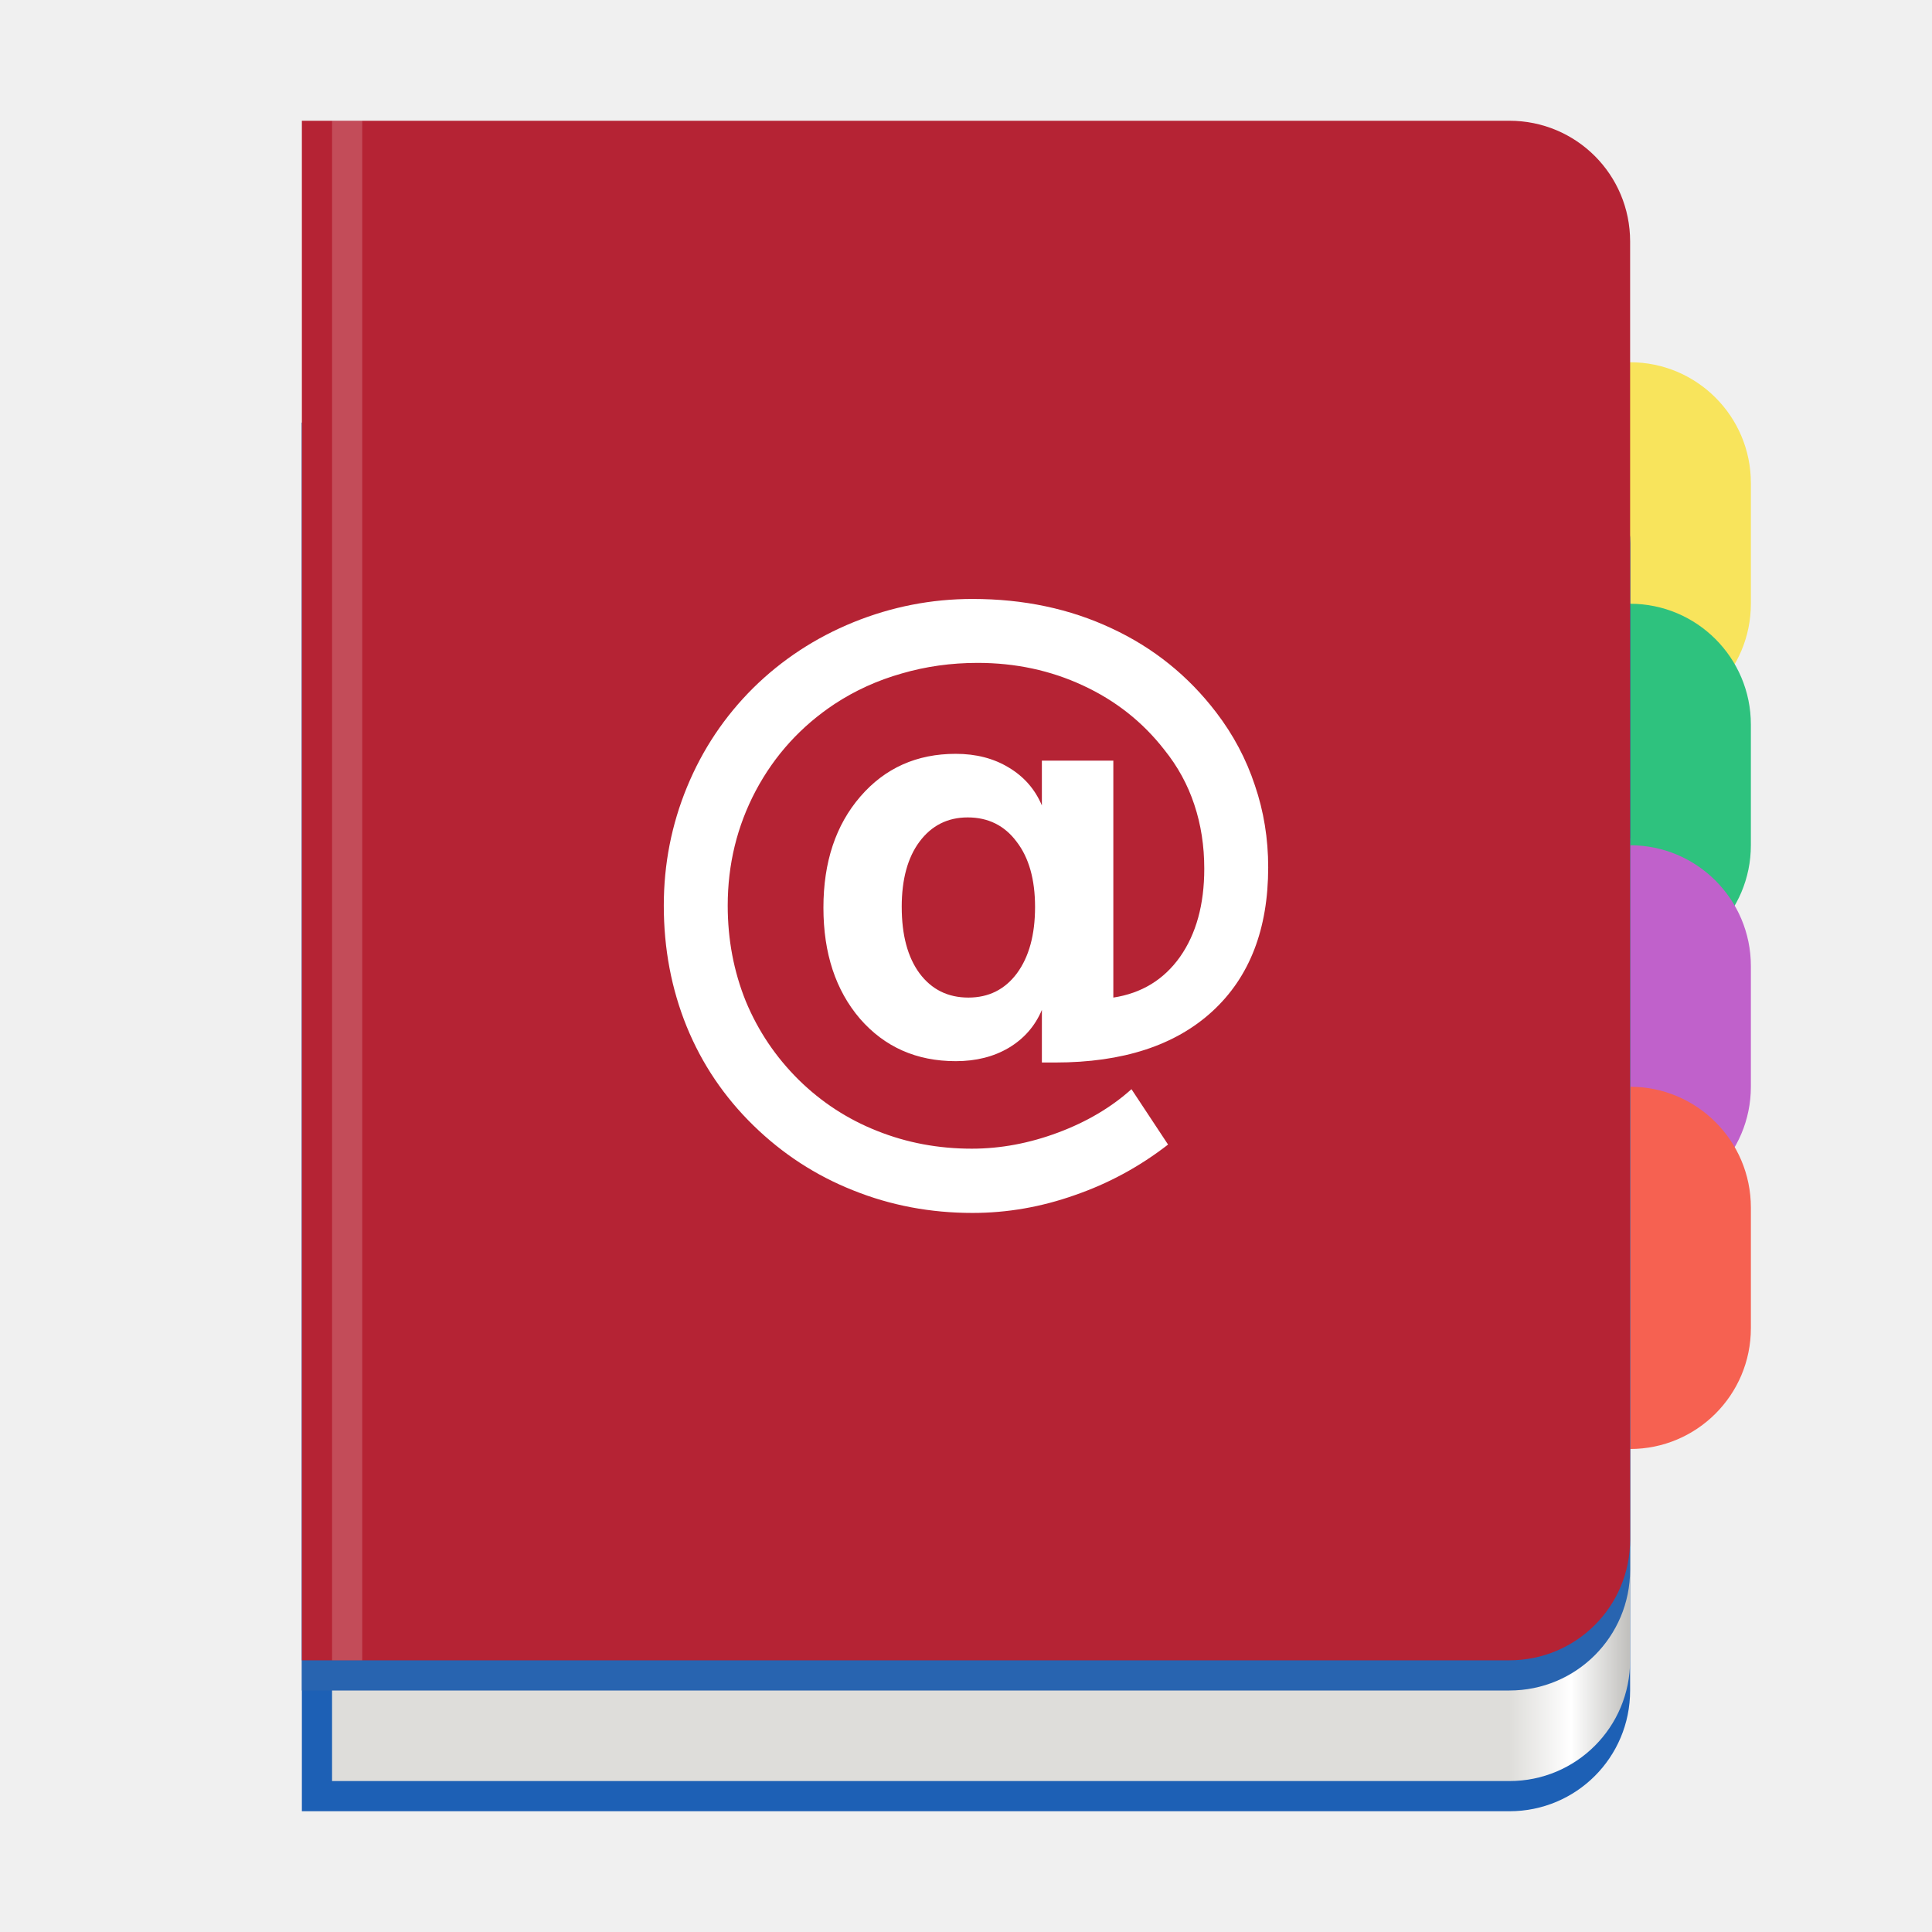
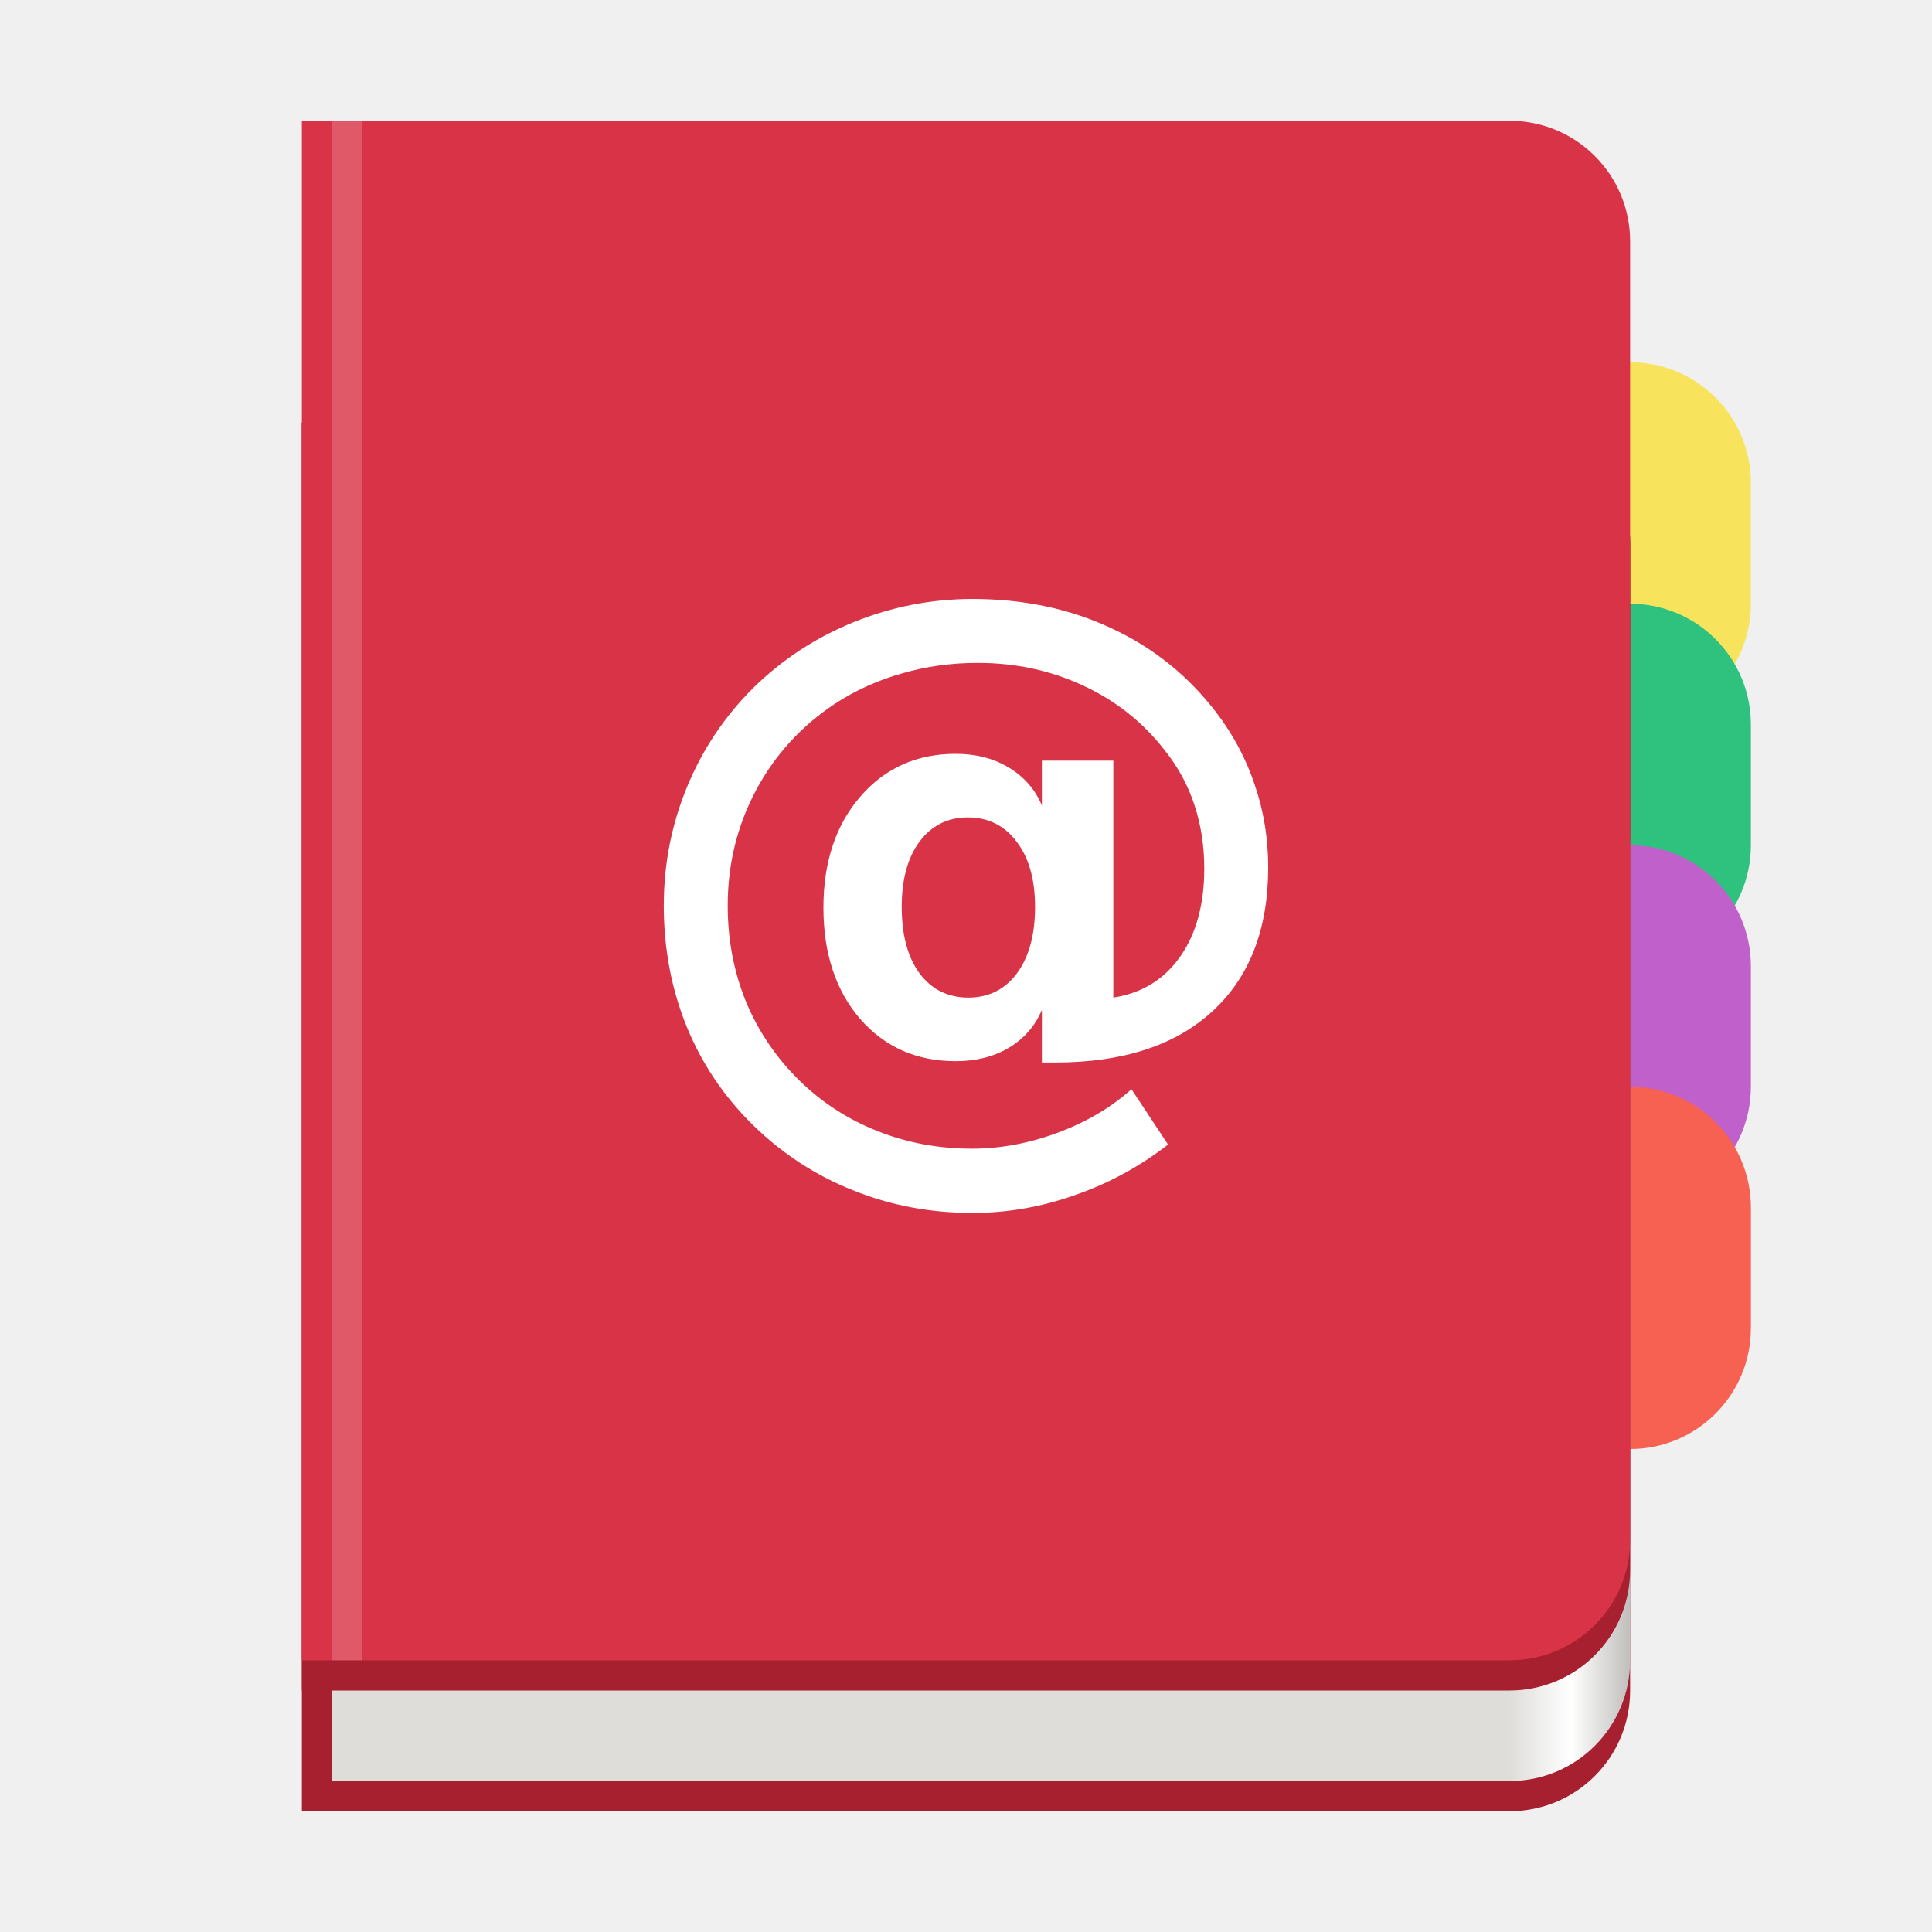
<svg xmlns="http://www.w3.org/2000/svg" xmlns:xlink="http://www.w3.org/1999/xlink" viewBox="0 0 128 128" style="display:inline;enable-background:new" version="1.0" id="svg11300" height="128" width="128">
  <defs id="defs3">
    <linearGradient id="linearGradient1458">
      <stop id="stop1452" offset="0" style="stop-color:#deddda;stop-opacity:1" />
      <stop style="stop-color:#ffffff;stop-opacity:1" offset="0.511" id="stop1454" />
      <stop id="stop1456" offset="1" style="stop-color:#c0bfbc;stop-opacity:1" />
    </linearGradient>
    <linearGradient gradientTransform="translate(0,640)" gradientUnits="userSpaceOnUse" y2="120" x2="416" y1="120" x1="384" id="linearGradient1053-2" xlink:href="#linearGradient1458" />
  </defs>
  <g transform="translate(0,-172)" style="display:inline" id="layer1">
    <g style="display:none" id="layer3">
      <circle style="display:inline;opacity:0.1;vector-effect:none;fill:none;fill-opacity:1;stroke:#000000;stroke-width:0.99;stroke-linecap:butt;stroke-linejoin:miter;stroke-miterlimit:4;stroke-dasharray:0.99, 0.99;stroke-dashoffset:0;stroke-opacity:1;marker:none;marker-start:none;marker-mid:none;marker-end:none;paint-order:normal;enable-background:new" id="circle2892" r="59.504" cy="236" cx="64" />
      <rect style="display:inline;opacity:0.1;vector-effect:none;fill:none;fill-opacity:1;stroke:#000000;stroke-width:0.99;stroke-linecap:butt;stroke-linejoin:miter;stroke-miterlimit:4;stroke-dasharray:0.99, 0.99;stroke-dashoffset:0;stroke-opacity:1;marker:none;marker-start:none;marker-mid:none;marker-end:none;paint-order:normal;enable-background:new" id="rect2894" width="87.01" height="111.01" x="20.495" y="180.495" rx="8.701" ry="7.929" />
      <rect style="display:inline;opacity:0.1;vector-effect:none;fill:none;fill-opacity:1;stroke:#000000;stroke-width:0.99;stroke-linecap:butt;stroke-linejoin:miter;stroke-miterlimit:4;stroke-dasharray:0.99, 0.99;stroke-dashoffset:0;stroke-opacity:1;marker:none;marker-start:none;marker-mid:none;marker-end:none;paint-order:normal;enable-background:new" id="rect2896" width="103.01" height="103.01" x="12.495" y="184.495" rx="7.924" ry="7.924" />
      <rect style="display:inline;opacity:0.1;vector-effect:none;fill:none;fill-opacity:1;stroke:#000000;stroke-width:0.99;stroke-linecap:butt;stroke-linejoin:miter;stroke-miterlimit:4;stroke-dasharray:0.99, 0.99;stroke-dashoffset:0;stroke-opacity:1;marker:none;marker-start:none;marker-mid:none;marker-end:none;paint-order:normal;enable-background:new" id="rect2898" width="111.01" height="87.01" x="8.495" y="200.495" rx="7.929" ry="8.701" />
      <path style="display:inline;fill:none;stroke:#e94a5c;stroke-width:2;stroke-linecap:butt;stroke-linejoin:miter;stroke-miterlimit:4;stroke-dasharray:none;stroke-opacity:1;enable-background:new" d="M 2.6203015e-5,289 H 128" id="path2900" />
    </g>
    <g style="display:inline" id="layer9">
      <g transform="translate(192.5,2.5)" id="g1308" style="display:inline;enable-background:new">
        <rect style="display:inline;opacity:1;fill:#f8e45c;fill-opacity:1;stroke:none;stroke-width:6;stroke-linecap:round;stroke-linejoin:miter;stroke-miterlimit:4;stroke-dasharray:none;stroke-dashoffset:0;stroke-opacity:1;marker:none;marker-start:none;marker-mid:none;marker-end:none;paint-order:normal;enable-background:new" id="rect1036-36" width="16" height="24" x="-92.5" y="193.5" rx="8" ry="8.003" />
        <rect style="display:inline;opacity:1;fill:#2ec27e;fill-opacity:1;stroke:none;stroke-width:6;stroke-linecap:round;stroke-linejoin:miter;stroke-miterlimit:4;stroke-dasharray:none;stroke-dashoffset:0;stroke-opacity:1;marker:none;marker-start:none;marker-mid:none;marker-end:none;paint-order:normal;enable-background:new" id="rect1036-3-7" width="16" height="24" x="-92.5" y="209.5" rx="8" ry="8.003" />
        <rect style="display:inline;opacity:1;fill:#c061cb;fill-opacity:1;stroke:none;stroke-width:6;stroke-linecap:round;stroke-linejoin:miter;stroke-miterlimit:4;stroke-dasharray:none;stroke-dashoffset:0;stroke-opacity:1;marker:none;marker-start:none;marker-mid:none;marker-end:none;paint-order:normal;enable-background:new" id="rect1036-3-3-5" width="16" height="24" x="-92.5" y="225.5" rx="8" ry="8.003" />
        <rect style="display:inline;opacity:1;fill:#f66151;fill-opacity:1;stroke:none;stroke-width:6;stroke-linecap:round;stroke-linejoin:miter;stroke-miterlimit:4;stroke-dasharray:none;stroke-dashoffset:0;stroke-opacity:1;marker:none;marker-start:none;marker-mid:none;marker-end:none;paint-order:normal;enable-background:new" id="rect1036-3-3-6-3" width="16" height="24" x="-92.5" y="241.5" rx="8" ry="8.003" />
        <g style="display:inline;enable-background:new" id="g1002" transform="matrix(0.25,0,0,0.25,-188.5,62.5)">
-           <path id="rect954-3" d="m 64,540 v 368 h 320 c 17.728,0 32,-14.272 32,-32 V 572 c 0,-17.728 -14.272,-32 -32,-32 z" style="display:inline;opacity:1;fill:#1d60b5;fill-opacity:1;stroke:none;stroke-width:24;stroke-linecap:butt;stroke-linejoin:miter;stroke-miterlimit:4;stroke-dasharray:none;stroke-dashoffset:0;stroke-opacity:1;marker:none;marker-start:none;marker-mid:none;marker-end:none;paint-order:normal;enable-background:new" />
+           <path id="rect954-3" d="m 64,540 v 368 h 320 c 17.728,0 32,-14.272 32,-32 V 572 c 0,-17.728 -14.272,-32 -32,-32 z" style="display:inline;opacity:1;fill:#a6202f;fill-opacity:1;stroke:none;stroke-width:24;stroke-linecap:butt;stroke-linejoin:miter;stroke-miterlimit:4;stroke-dasharray:none;stroke-dashoffset:0;stroke-opacity:1;marker:none;marker-start:none;marker-mid:none;marker-end:none;paint-order:normal;enable-background:new" />
          <path id="rect954-3-6-1" d="m 72,620 v 280 h 312 c 17.728,0 32,-14.272 32,-32 V 652 c 0,-17.728 -14.272,-32 -32,-32 z" style="display:inline;opacity:1;fill:url(#linearGradient1053-2);fill-opacity:1;stroke:none;stroke-width:24;stroke-linecap:butt;stroke-linejoin:miter;stroke-miterlimit:4;stroke-dasharray:none;stroke-dashoffset:0;stroke-opacity:1;marker:none;marker-start:none;marker-mid:none;marker-end:none;paint-order:normal;enable-background:new" />
-           <path id="rect954-3-2" d="m 64,540 v 336 h 320 c 17.728,0 32,-14.272 32,-32 V 572 c 0,-17.728 -14.272,-32 -32,-32 z" style="display:inline;opacity:1;fill:#2864b0;fill-opacity:1;stroke:none;stroke-width:24;stroke-linecap:butt;stroke-linejoin:miter;stroke-miterlimit:4;stroke-dasharray:none;stroke-dashoffset:0;stroke-opacity:1;marker:none;marker-start:none;marker-mid:none;marker-end:none;paint-order:normal;enable-background:new" />
-           <path id="rect954-3-2-9-0-3" d="m 64,460 v 408 h 320 c 17.728,0 32,-14.272 32,-32 V 492 c 0,-17.728 -14.272,-32 -32,-32 z" style="display:inline;opacity:1;fill:#b52334;fill-opacity:1;stroke:none;stroke-width:24;stroke-linecap:butt;stroke-linejoin:miter;stroke-miterlimit:4;stroke-dasharray:none;stroke-dashoffset:0;stroke-opacity:1;marker:none;marker-start:none;marker-mid:none;marker-end:none;paint-order:normal;enable-background:new" />
+           <path id="rect954-3-2" d="m 64,540 v 336 h 320 c 17.728,0 32,-14.272 32,-32 V 572 c 0,-17.728 -14.272,-32 -32,-32 z" style="display:inline;opacity:1;fill:#a6202f;fill-opacity:1;stroke:none;stroke-width:24;stroke-linecap:butt;stroke-linejoin:miter;stroke-miterlimit:4;stroke-dasharray:none;stroke-dashoffset:0;stroke-opacity:1;marker:none;marker-start:none;marker-mid:none;marker-end:none;paint-order:normal;enable-background:new" />
+           <path id="rect954-3-2-9-0-3" d="m 64,460 v 408 h 320 c 17.728,0 32,-14.272 32,-32 V 492 c 0,-17.728 -14.272,-32 -32,-32 z" style="display:inline;opacity:1;fill:#d83347;fill-opacity:1;stroke:none;stroke-width:24;stroke-linecap:butt;stroke-linejoin:miter;stroke-miterlimit:4;stroke-dasharray:none;stroke-dashoffset:0;stroke-opacity:1;marker:none;marker-start:none;marker-mid:none;marker-end:none;paint-order:normal;enable-background:new" />
          <path style="display:inline;opacity:0.187;fill:#ffffff;fill-opacity:1;stroke:none;stroke-width:24;stroke-linecap:butt;stroke-linejoin:miter;stroke-miterlimit:4;stroke-dasharray:none;stroke-dashoffset:0;stroke-opacity:1;marker:none;marker-start:none;marker-mid:none;marker-end:none;paint-order:normal;enable-background:new" d="m 72,460 h 8 v 408 h -8 z" id="rect1366-2" />
        </g>
        <path d="m -132.758,229.59 q 0,2.786 1.178,4.394 1.2,1.608 3.239,1.608 2.016,0 3.216,-1.608 1.2,-1.631 1.2,-4.394 0,-2.741 -1.223,-4.326 -1.2,-1.608 -3.239,-1.608 -1.993,0 -3.194,1.608 -1.178,1.585 -1.178,4.326 z m 9.286,6.818 q -0.679,1.608 -2.197,2.514 -1.495,0.883 -3.511,0.883 -3.896,0 -6.342,-2.809 -2.424,-2.831 -2.424,-7.361 0,-4.53 2.446,-7.361 2.446,-2.831 6.319,-2.831 2.016,0 3.511,0.906 1.518,0.906 2.197,2.514 v -2.967 h 4.734 v 15.696 q 2.809,-0.43 4.417,-2.695 1.608,-2.288 1.608,-5.844 0,-2.265 -0.657,-4.235 -0.657,-1.993 -1.993,-3.647 -2.152,-2.763 -5.391,-4.258 -3.216,-1.495 -6.976,-1.495 -2.627,0 -5.028,0.702 -2.401,0.679 -4.439,2.016 -3.352,2.22 -5.232,5.753 -1.857,3.511 -1.857,7.61 0,3.375 1.2,6.342 1.223,2.944 3.511,5.209 2.265,2.22 5.187,3.375 2.944,1.178 6.274,1.178 2.854,0 5.708,-1.065 2.854,-1.065 4.87,-2.877 l 2.424,3.669 q -2.831,2.197 -6.183,3.352 -3.329,1.178 -6.772,1.178 -4.19,0 -7.905,-1.495 -3.715,-1.472 -6.614,-4.303 -2.899,-2.831 -4.417,-6.546 -1.518,-3.737 -1.518,-8.018 0,-4.122 1.54,-7.859 1.54,-3.737 4.394,-6.568 2.854,-2.809 6.636,-4.349 3.805,-1.54 7.882,-1.54 5.074,0 9.218,1.948 4.145,1.925 6.931,5.572 1.699,2.22 2.559,4.824 0.883,2.582 0.883,5.436 0,6.138 -3.692,9.535 -3.692,3.397 -10.419,3.397 h -0.883 z" style="font-style:normal;font-variant:normal;font-weight:bold;font-stretch:normal;font-size:185.545px;line-height:1.25;font-family:sans-serif;-inkscape-font-specification:'sans-serif Bold';letter-spacing:0px;word-spacing:0px;display:inline;opacity:1;fill:#ffffff;fill-opacity:1;stroke:none;stroke-width:0.25;enable-background:new" id="path882-5" />
      </g>
    </g>
  </g>
</svg>
